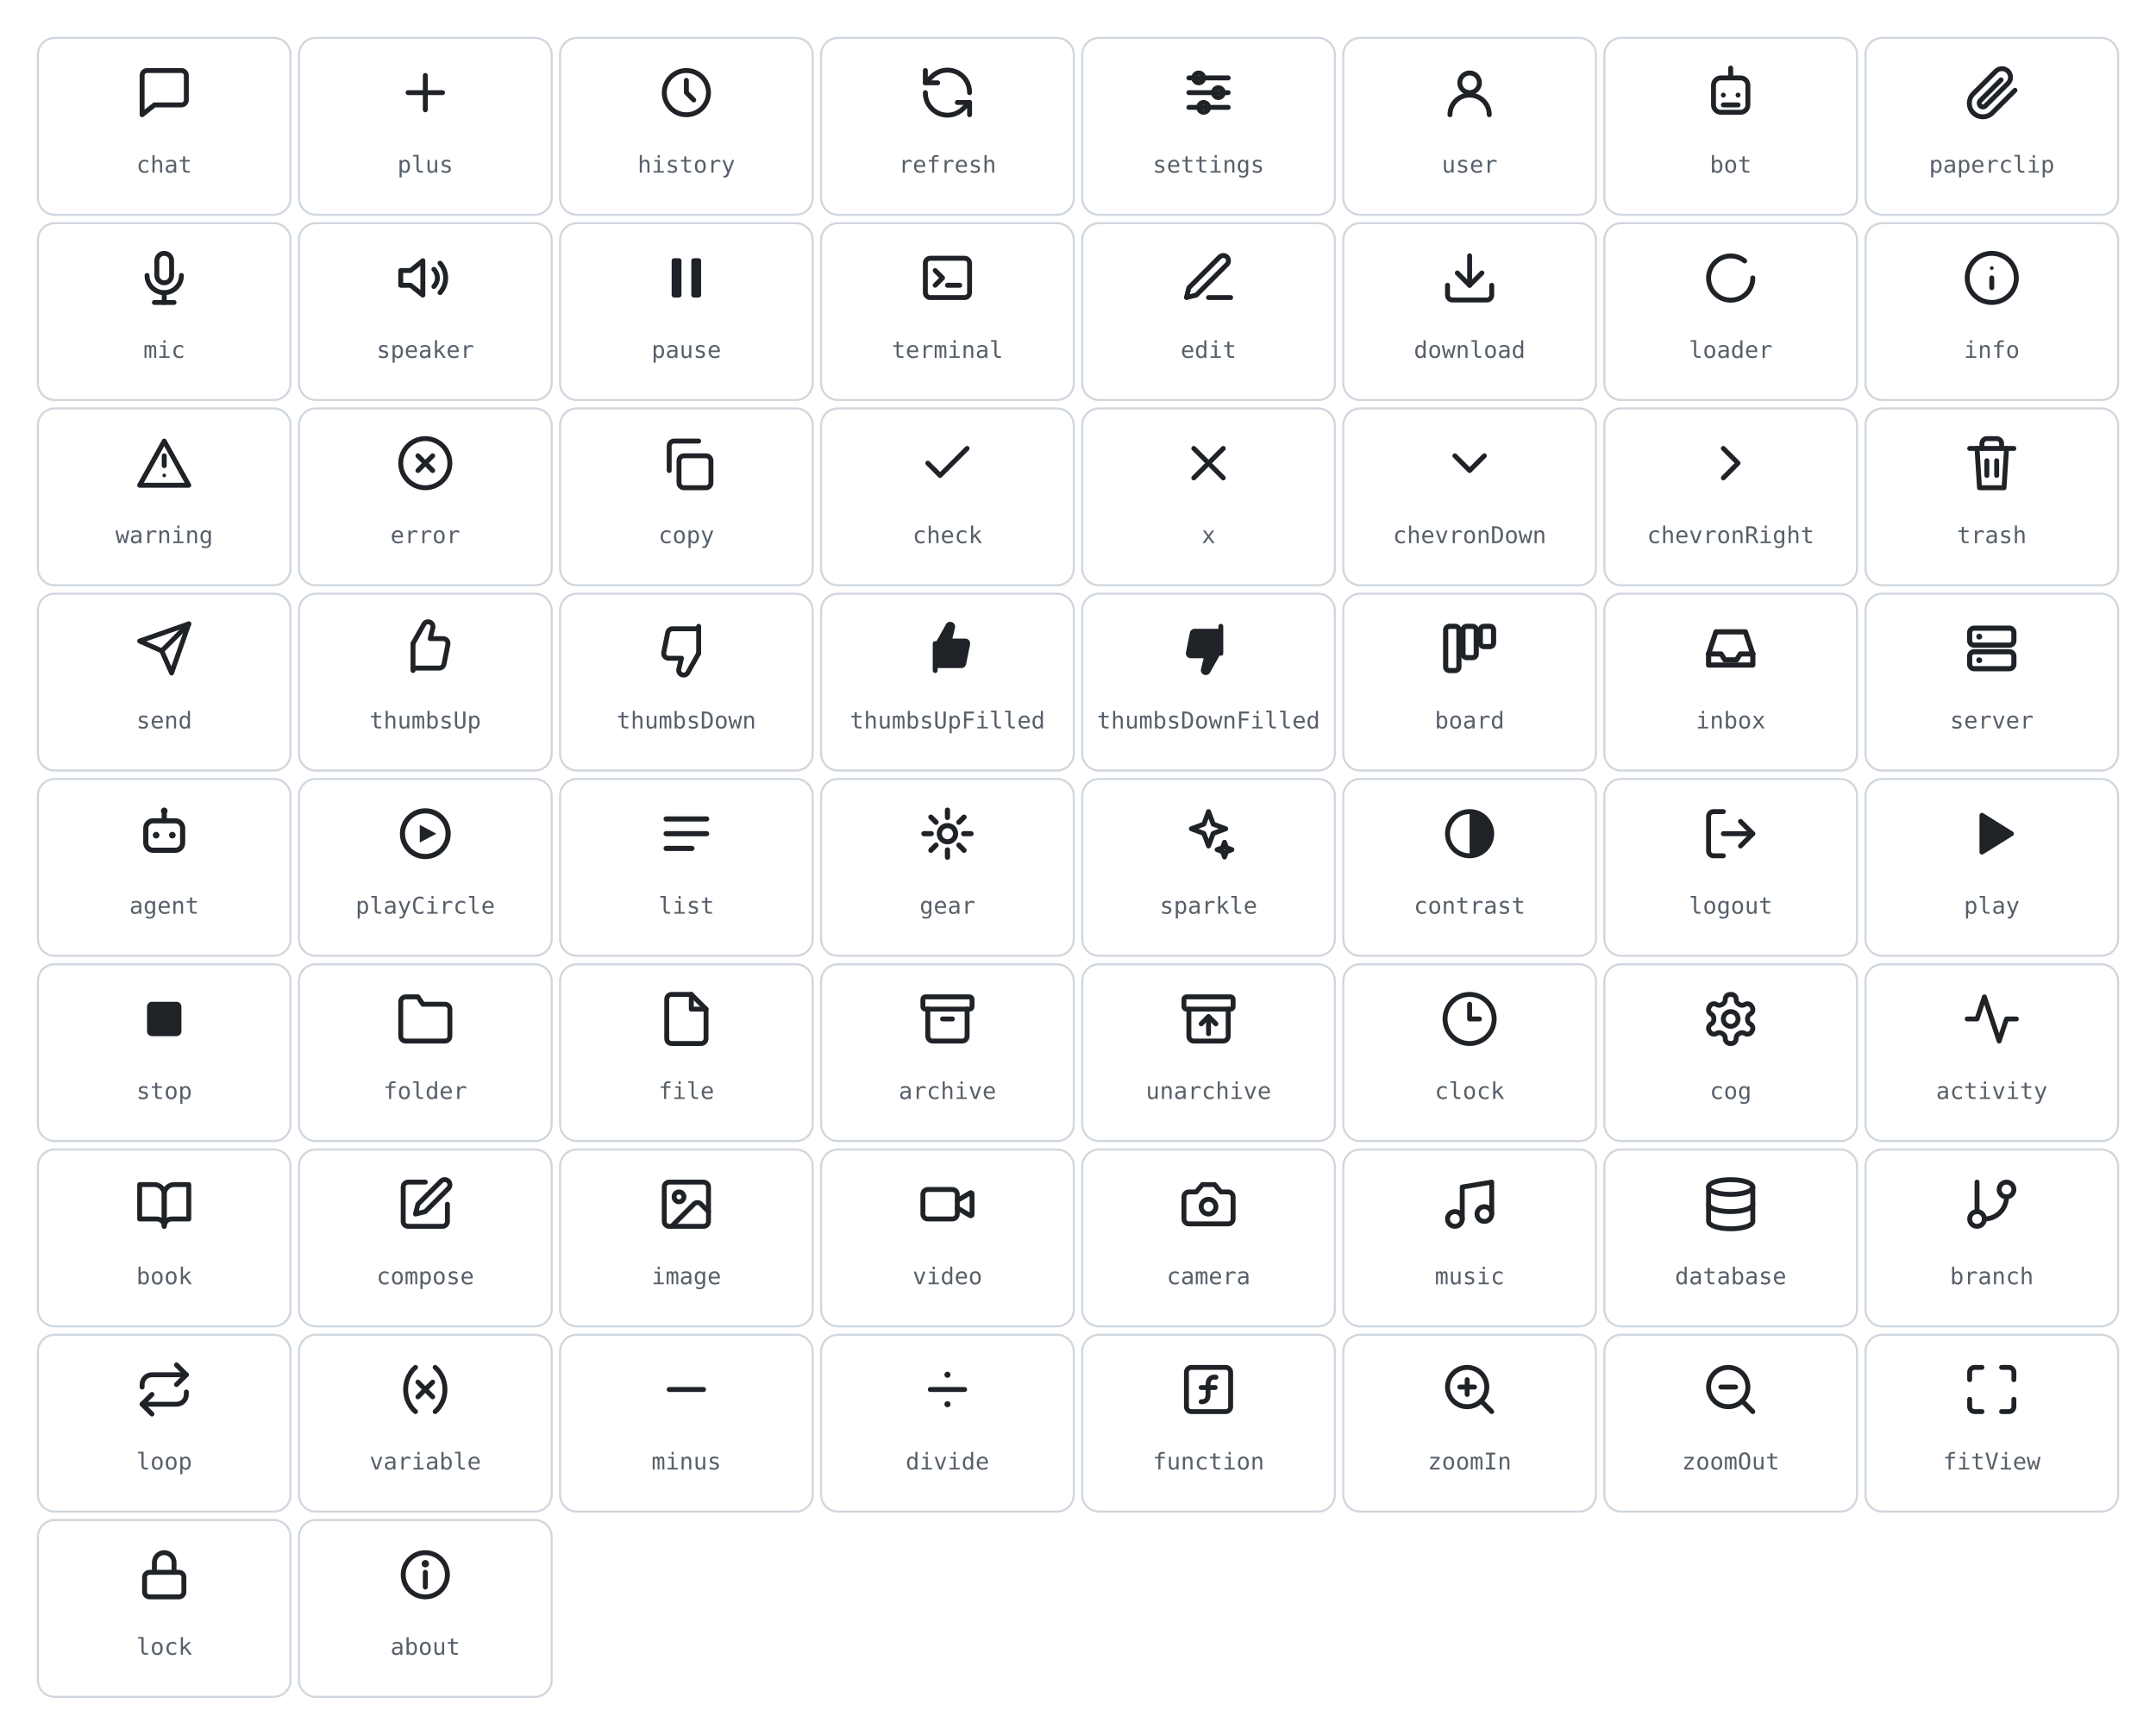
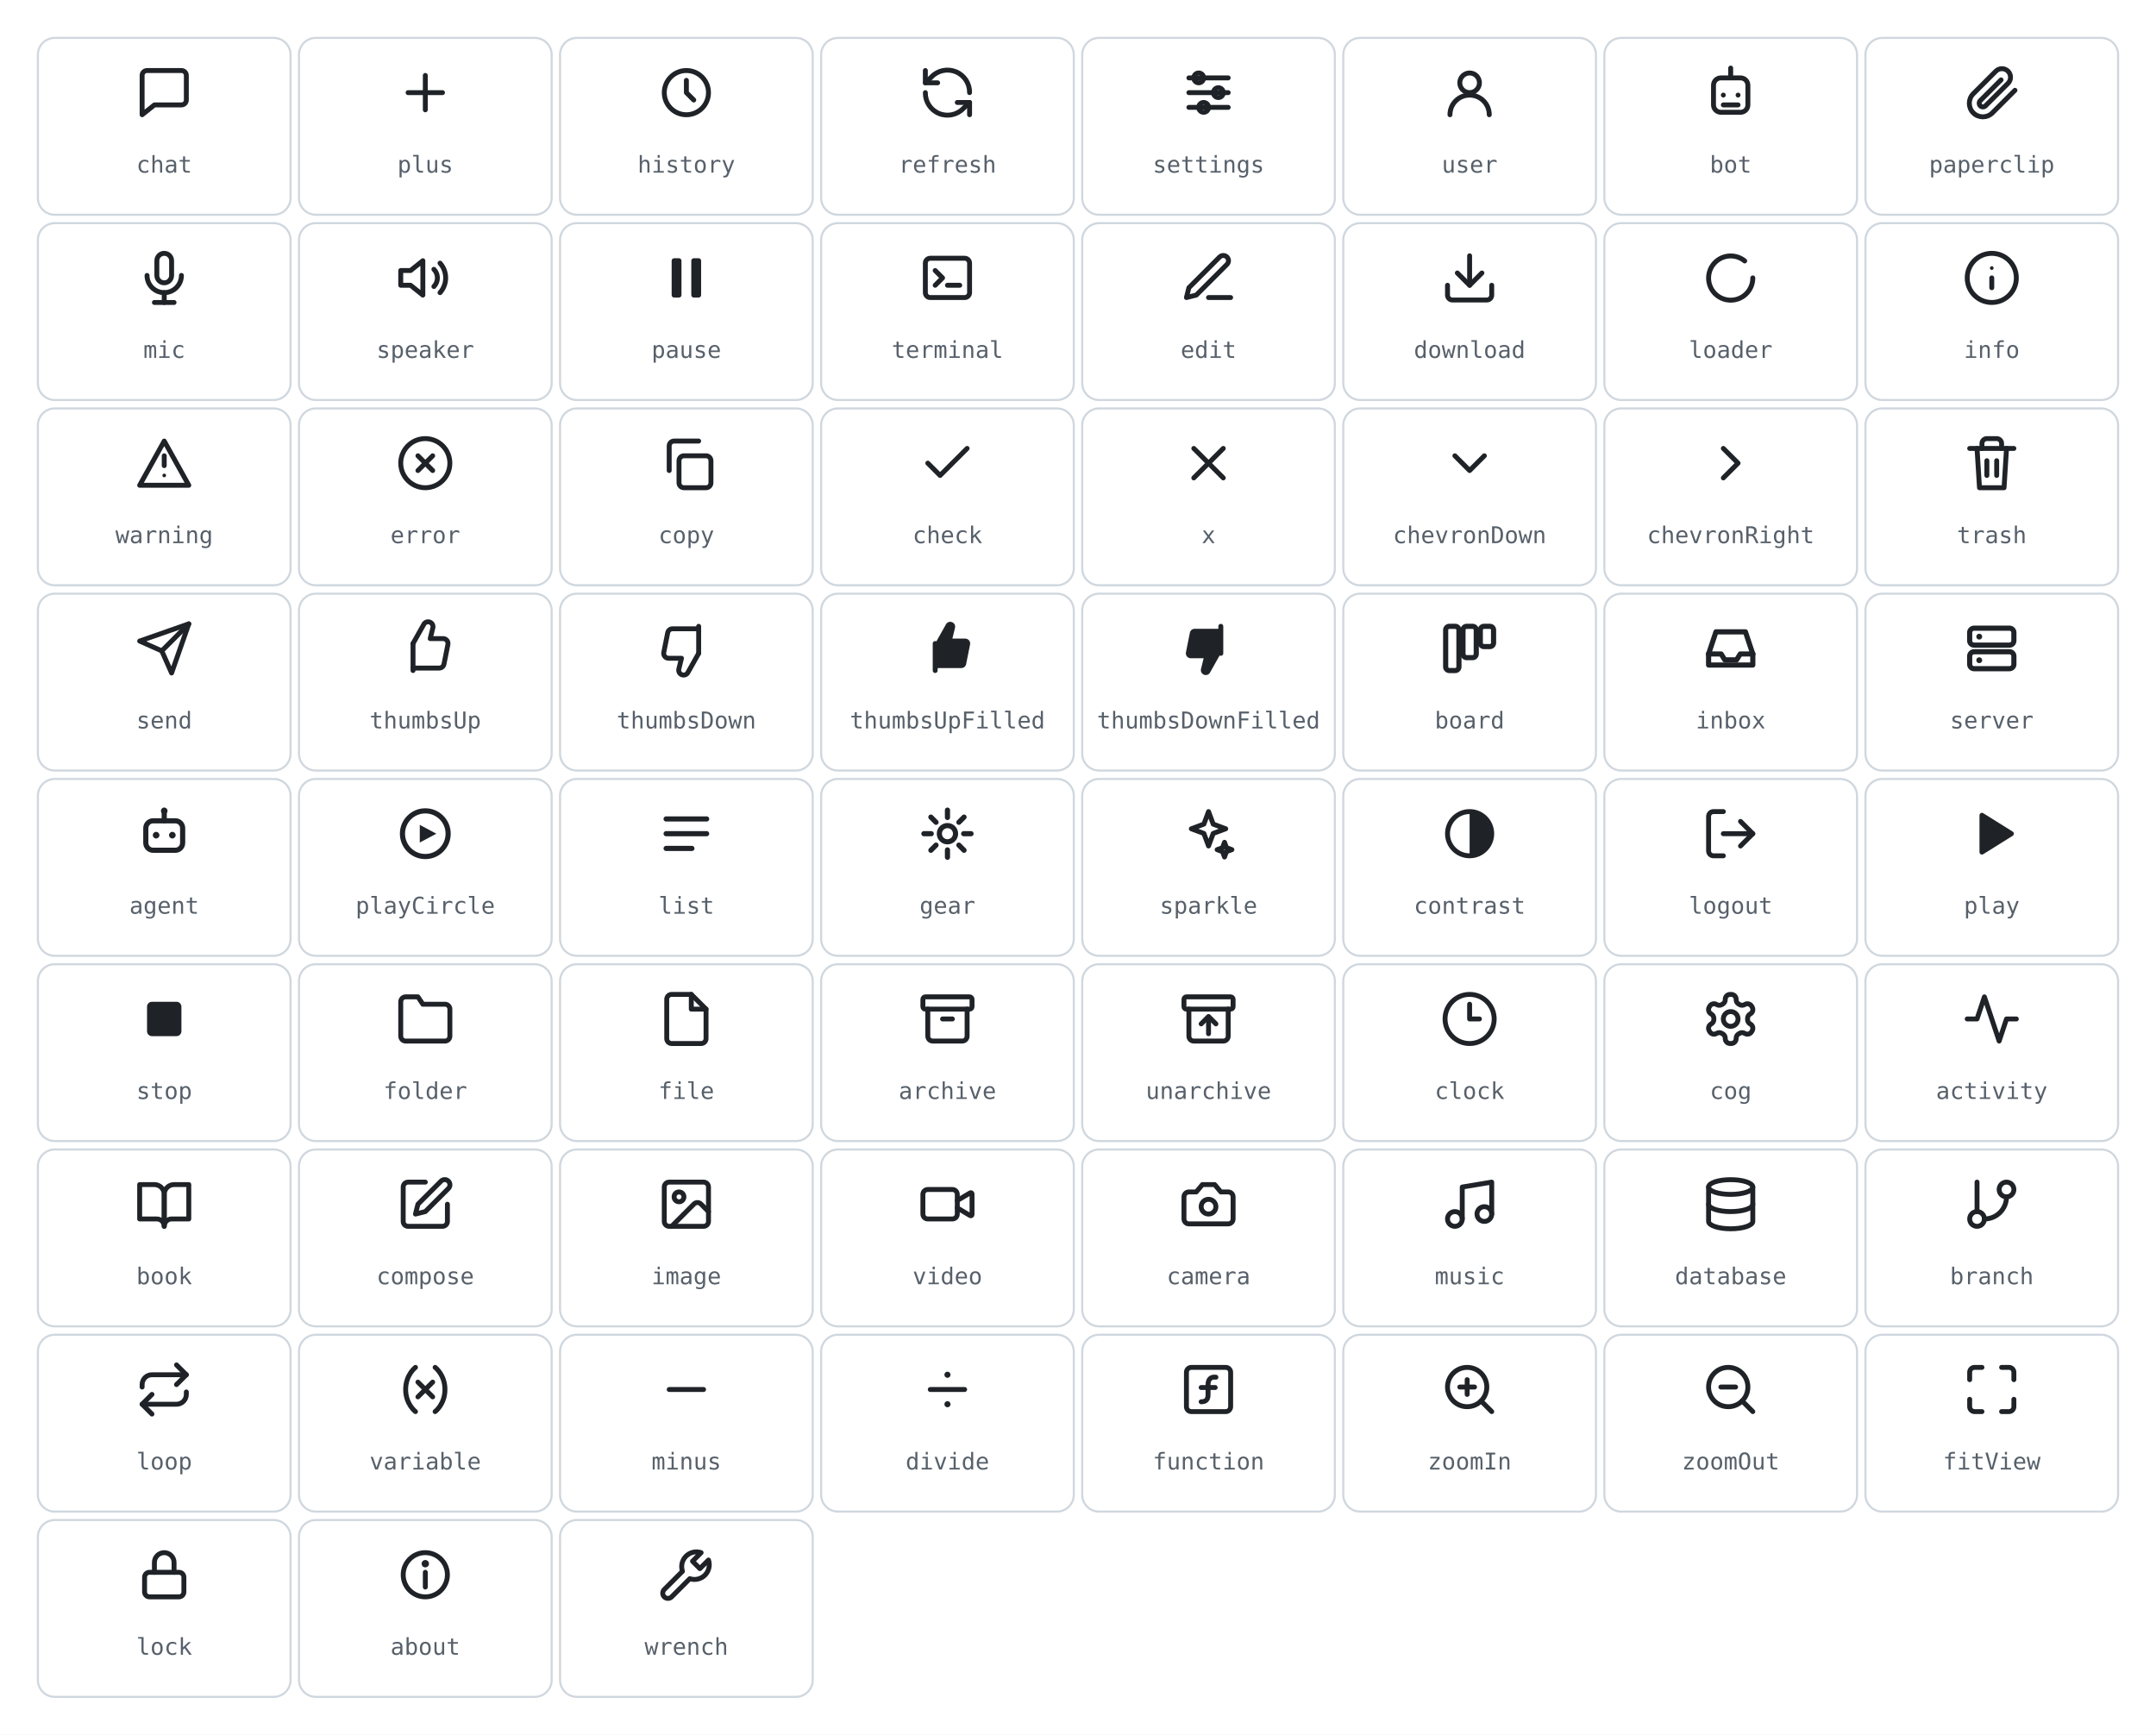
<svg xmlns="http://www.w3.org/2000/svg" width="1024" height="824" viewBox="0 0 1024 824" role="img" aria-label="AbstractUIC icons (light)">
  <rect width="100%" height="100%" fill="#ffffff" />
  <rect x="18" y="18" width="120" height="84" rx="8" fill="none" stroke="#d0d7de" />
  <svg width="28" height="28" viewBox="0 0 24 24" fill="none" stroke="currentColor" stroke-width="2" stroke-linecap="round" stroke-linejoin="round" aria-hidden="true" role="presentation" x="64" y="30" color="#1f2328">
    <path d="M21 15a2 2 0 0 1-2 2H8l-5 4V5a2 2 0 0 1 2-2h14a2 2 0 0 1 2 2z" />
  </svg>
  <text x="78" y="82" text-anchor="middle" font-family="ui-monospace, SFMono-Regular, Menlo, monospace" font-size="11" fill="#57606a">chat</text>
  <rect x="142" y="18" width="120" height="84" rx="8" fill="none" stroke="#d0d7de" />
  <svg width="28" height="28" viewBox="0 0 24 24" fill="none" stroke="currentColor" stroke-width="2" stroke-linecap="round" stroke-linejoin="round" aria-hidden="true" role="presentation" x="188" y="30" color="#1f2328">
    <path d="M12 5v14" />
    <path d="M5 12h14" />
  </svg>
  <text x="202" y="82" text-anchor="middle" font-family="ui-monospace, SFMono-Regular, Menlo, monospace" font-size="11" fill="#57606a">plus</text>
  <rect x="266" y="18" width="120" height="84" rx="8" fill="none" stroke="#d0d7de" />
  <svg width="28" height="28" viewBox="0 0 24 24" fill="none" stroke="currentColor" stroke-width="2" stroke-linecap="round" stroke-linejoin="round" aria-hidden="true" role="presentation" x="312" y="30" color="#1f2328">
    <circle cx="12" cy="12" r="9" />
    <path d="M12 7v5l3 3" />
  </svg>
  <text x="326" y="82" text-anchor="middle" font-family="ui-monospace, SFMono-Regular, Menlo, monospace" font-size="11" fill="#57606a">history</text>
  <rect x="390" y="18" width="120" height="84" rx="8" fill="none" stroke="#d0d7de" />
  <svg width="28" height="28" viewBox="0 0 24 24" fill="none" stroke="currentColor" stroke-width="2" stroke-linecap="round" stroke-linejoin="round" aria-hidden="true" role="presentation" x="436" y="30" color="#1f2328">
    <path d="M21 12a9 9 0 0 0-15.5-6.4L3 8" />
    <path d="M3 3v5h5" />
    <path d="M3 12a9 9 0 0 0 15.5 6.4L21 16" />
    <path d="M21 21v-5h-5" />
  </svg>
  <text x="450" y="82" text-anchor="middle" font-family="ui-monospace, SFMono-Regular, Menlo, monospace" font-size="11" fill="#57606a">refresh</text>
  <rect x="514" y="18" width="120" height="84" rx="8" fill="none" stroke="#d0d7de" />
  <svg width="28" height="28" viewBox="0 0 24 24" fill="none" stroke="currentColor" stroke-width="2" stroke-linecap="round" stroke-linejoin="round" aria-hidden="true" role="presentation" x="560" y="30" color="#1f2328">
    <path d="M4 6h16" />
    <circle cx="8" cy="6" r="2" />
    <path d="M4 12h16" />
    <circle cx="16" cy="12" r="2" />
    <path d="M4 18h16" />
    <circle cx="10" cy="18" r="2" />
  </svg>
  <text x="574" y="82" text-anchor="middle" font-family="ui-monospace, SFMono-Regular, Menlo, monospace" font-size="11" fill="#57606a">settings</text>
  <rect x="638" y="18" width="120" height="84" rx="8" fill="none" stroke="#d0d7de" />
  <svg width="28" height="28" viewBox="0 0 24 24" fill="none" stroke="currentColor" stroke-width="2" stroke-linecap="round" stroke-linejoin="round" aria-hidden="true" role="presentation" x="684" y="30" color="#1f2328">
    <circle cx="12" cy="8" r="4" />
    <path d="M4 21a8 8 0 0 1 16 0" />
  </svg>
  <text x="698" y="82" text-anchor="middle" font-family="ui-monospace, SFMono-Regular, Menlo, monospace" font-size="11" fill="#57606a">user</text>
  <rect x="762" y="18" width="120" height="84" rx="8" fill="none" stroke="#d0d7de" />
  <svg width="28" height="28" viewBox="0 0 24 24" fill="none" stroke="currentColor" stroke-width="2" stroke-linecap="round" stroke-linejoin="round" aria-hidden="true" role="presentation" x="808" y="30" color="#1f2328">
    <path d="M12 2v3" />
    <rect x="5" y="6" width="14" height="14" rx="3" />
    <circle cx="9" cy="13" r="1" fill="currentColor" stroke="none" />
    <circle cx="15" cy="13" r="1" fill="currentColor" stroke="none" />
    <path d="M9 17h6" />
  </svg>
  <text x="822" y="82" text-anchor="middle" font-family="ui-monospace, SFMono-Regular, Menlo, monospace" font-size="11" fill="#57606a">bot</text>
  <rect x="886" y="18" width="120" height="84" rx="8" fill="none" stroke="#d0d7de" />
  <svg width="28" height="28" viewBox="0 0 24 24" fill="none" stroke="currentColor" stroke-width="2" stroke-linecap="round" stroke-linejoin="round" aria-hidden="true" role="presentation" x="932" y="30" color="#1f2328">
    <path d="M21.44 11.05l-9.19 9.19a5.5 5.5 0 0 1-7.78-7.78l9.19-9.19a3.5 3.5 0 0 1 4.95 4.95l-9.2 9.19a1.5 1.5 0 0 1-2.12-2.12l8.49-8.48" />
  </svg>
  <text x="946" y="82" text-anchor="middle" font-family="ui-monospace, SFMono-Regular, Menlo, monospace" font-size="11" fill="#57606a">paperclip</text>
  <rect x="18" y="106" width="120" height="84" rx="8" fill="none" stroke="#d0d7de" />
  <svg width="28" height="28" viewBox="0 0 24 24" fill="none" stroke="currentColor" stroke-width="2" stroke-linecap="round" stroke-linejoin="round" aria-hidden="true" role="presentation" x="64" y="118" color="#1f2328">
    <path d="M12 14a3 3 0 0 0 3-3V5a3 3 0 0 0-6 0v6a3 3 0 0 0 3 3z" />
    <path d="M19 11a7 7 0 0 1-14 0" />
    <path d="M12 18v4" />
    <path d="M8 22h8" />
  </svg>
  <text x="78" y="170" text-anchor="middle" font-family="ui-monospace, SFMono-Regular, Menlo, monospace" font-size="11" fill="#57606a">mic</text>
  <rect x="142" y="106" width="120" height="84" rx="8" fill="none" stroke="#d0d7de" />
  <svg width="28" height="28" viewBox="0 0 24 24" fill="none" stroke="currentColor" stroke-width="2" stroke-linecap="round" stroke-linejoin="round" aria-hidden="true" role="presentation" x="188" y="118" color="#1f2328">
    <path d="M11 5L6 9H2v6h4l5 4V5z" />
    <path d="M15.5 8.5a5 5 0 0 1 0 7" />
    <path d="M18 6a9 9 0 0 1 0 12" />
  </svg>
  <text x="202" y="170" text-anchor="middle" font-family="ui-monospace, SFMono-Regular, Menlo, monospace" font-size="11" fill="#57606a">speaker</text>
  <rect x="266" y="106" width="120" height="84" rx="8" fill="none" stroke="#d0d7de" />
  <svg width="28" height="28" viewBox="0 0 24 24" fill="none" stroke="currentColor" stroke-width="2" stroke-linecap="round" stroke-linejoin="round" aria-hidden="true" role="presentation" x="312" y="118" color="#1f2328">
    <rect x="6" y="4" width="4" height="16" rx="1" fill="currentColor" stroke="none" />
    <rect x="14" y="4" width="4" height="16" rx="1" fill="currentColor" stroke="none" />
  </svg>
  <text x="326" y="170" text-anchor="middle" font-family="ui-monospace, SFMono-Regular, Menlo, monospace" font-size="11" fill="#57606a">pause</text>
  <rect x="390" y="106" width="120" height="84" rx="8" fill="none" stroke="#d0d7de" />
  <svg width="28" height="28" viewBox="0 0 24 24" fill="none" stroke="currentColor" stroke-width="2" stroke-linecap="round" stroke-linejoin="round" aria-hidden="true" role="presentation" x="436" y="118" color="#1f2328">
    <rect x="3" y="4" width="18" height="16" rx="2" ry="2" />
    <path d="M7 9l3 3-3 3" />
    <path d="M12 15h5" />
  </svg>
  <text x="450" y="170" text-anchor="middle" font-family="ui-monospace, SFMono-Regular, Menlo, monospace" font-size="11" fill="#57606a">terminal</text>
  <rect x="514" y="106" width="120" height="84" rx="8" fill="none" stroke="#d0d7de" />
  <svg width="28" height="28" viewBox="0 0 24 24" fill="none" stroke="currentColor" stroke-width="2" stroke-linecap="round" stroke-linejoin="round" aria-hidden="true" role="presentation" x="560" y="118" color="#1f2328">
    <path d="M12 20h9" />
    <path d="M16.5 3.5a2.121 2.121 0 0 1 3 3L7 19l-4 1 1-4 12.5-12.5z" />
  </svg>
  <text x="574" y="170" text-anchor="middle" font-family="ui-monospace, SFMono-Regular, Menlo, monospace" font-size="11" fill="#57606a">edit</text>
  <rect x="638" y="106" width="120" height="84" rx="8" fill="none" stroke="#d0d7de" />
  <svg width="28" height="28" viewBox="0 0 24 24" fill="none" stroke="currentColor" stroke-width="2" stroke-linecap="round" stroke-linejoin="round" aria-hidden="true" role="presentation" x="684" y="118" color="#1f2328">
    <path d="M21 15v4a2 2 0 0 1-2 2H5a2 2 0 0 1-2-2v-4" />
    <path d="M7 10l5 5 5-5" />
    <path d="M12 15V3" />
  </svg>
  <text x="698" y="170" text-anchor="middle" font-family="ui-monospace, SFMono-Regular, Menlo, monospace" font-size="11" fill="#57606a">download</text>
  <rect x="762" y="106" width="120" height="84" rx="8" fill="none" stroke="#d0d7de" />
  <svg width="28" height="28" viewBox="0 0 24 24" fill="none" stroke="currentColor" stroke-width="2" stroke-linecap="round" stroke-linejoin="round" aria-hidden="true" role="presentation" x="808" y="118" color="#1f2328">
    <path d="M21 12a9 9 0 1 1-3.3-6.9" />
  </svg>
  <text x="822" y="170" text-anchor="middle" font-family="ui-monospace, SFMono-Regular, Menlo, monospace" font-size="11" fill="#57606a">loader</text>
  <rect x="886" y="106" width="120" height="84" rx="8" fill="none" stroke="#d0d7de" />
  <svg width="28" height="28" viewBox="0 0 24 24" fill="none" stroke="currentColor" stroke-width="2" stroke-linecap="round" stroke-linejoin="round" aria-hidden="true" role="presentation" x="932" y="118" color="#1f2328">
    <circle cx="12" cy="12" r="10" />
    <path d="M12 16v-4" />
    <circle cx="12" cy="8" r="0.75" fill="currentColor" stroke="none" />
  </svg>
  <text x="946" y="170" text-anchor="middle" font-family="ui-monospace, SFMono-Regular, Menlo, monospace" font-size="11" fill="#57606a">info</text>
  <rect x="18" y="194" width="120" height="84" rx="8" fill="none" stroke="#d0d7de" />
  <svg width="28" height="28" viewBox="0 0 24 24" fill="none" stroke="currentColor" stroke-width="2" stroke-linecap="round" stroke-linejoin="round" aria-hidden="true" role="presentation" x="64" y="206" color="#1f2328">
    <path d="M12 3l10 18H2L12 3z" />
    <path d="M12 9v4" />
    <circle cx="12" cy="17" r="0.75" fill="currentColor" stroke="none" />
  </svg>
  <text x="78" y="258" text-anchor="middle" font-family="ui-monospace, SFMono-Regular, Menlo, monospace" font-size="11" fill="#57606a">warning</text>
  <rect x="142" y="194" width="120" height="84" rx="8" fill="none" stroke="#d0d7de" />
  <svg width="28" height="28" viewBox="0 0 24 24" fill="none" stroke="currentColor" stroke-width="2" stroke-linecap="round" stroke-linejoin="round" aria-hidden="true" role="presentation" x="188" y="206" color="#1f2328">
    <circle cx="12" cy="12" r="10" />
    <path d="M15 9l-6 6" />
    <path d="M9 9l6 6" />
  </svg>
  <text x="202" y="258" text-anchor="middle" font-family="ui-monospace, SFMono-Regular, Menlo, monospace" font-size="11" fill="#57606a">error</text>
  <rect x="266" y="194" width="120" height="84" rx="8" fill="none" stroke="#d0d7de" />
  <svg width="28" height="28" viewBox="0 0 24 24" fill="none" stroke="currentColor" stroke-width="2" stroke-linecap="round" stroke-linejoin="round" aria-hidden="true" role="presentation" x="312" y="206" color="#1f2328">
    <rect x="9" y="9" width="13" height="13" rx="2" />
    <path d="M5 15V5a2 2 0 0 1 2-2h10" />
  </svg>
  <text x="326" y="258" text-anchor="middle" font-family="ui-monospace, SFMono-Regular, Menlo, monospace" font-size="11" fill="#57606a">copy</text>
  <rect x="390" y="194" width="120" height="84" rx="8" fill="none" stroke="#d0d7de" />
  <svg width="28" height="28" viewBox="0 0 24 24" fill="none" stroke="currentColor" stroke-width="2" stroke-linecap="round" stroke-linejoin="round" aria-hidden="true" role="presentation" x="436" y="206" color="#1f2328">
    <path d="M20 6L9 17l-5-5" />
  </svg>
  <text x="450" y="258" text-anchor="middle" font-family="ui-monospace, SFMono-Regular, Menlo, monospace" font-size="11" fill="#57606a">check</text>
  <rect x="514" y="194" width="120" height="84" rx="8" fill="none" stroke="#d0d7de" />
  <svg width="28" height="28" viewBox="0 0 24 24" fill="none" stroke="currentColor" stroke-width="2" stroke-linecap="round" stroke-linejoin="round" aria-hidden="true" role="presentation" x="560" y="206" color="#1f2328">
    <path d="M18 6L6 18" />
    <path d="M6 6l12 12" />
  </svg>
  <text x="574" y="258" text-anchor="middle" font-family="ui-monospace, SFMono-Regular, Menlo, monospace" font-size="11" fill="#57606a">x</text>
  <rect x="638" y="194" width="120" height="84" rx="8" fill="none" stroke="#d0d7de" />
  <svg width="28" height="28" viewBox="0 0 24 24" fill="none" stroke="currentColor" stroke-width="2" stroke-linecap="round" stroke-linejoin="round" aria-hidden="true" role="presentation" x="684" y="206" color="#1f2328">
    <path d="M6 9l6 6 6-6" />
  </svg>
  <text x="698" y="258" text-anchor="middle" font-family="ui-monospace, SFMono-Regular, Menlo, monospace" font-size="11" fill="#57606a">chevronDown</text>
  <rect x="762" y="194" width="120" height="84" rx="8" fill="none" stroke="#d0d7de" />
  <svg width="28" height="28" viewBox="0 0 24 24" fill="none" stroke="currentColor" stroke-width="2" stroke-linecap="round" stroke-linejoin="round" aria-hidden="true" role="presentation" x="808" y="206" color="#1f2328">
    <path d="M9 18l6-6-6-6" />
  </svg>
  <text x="822" y="258" text-anchor="middle" font-family="ui-monospace, SFMono-Regular, Menlo, monospace" font-size="11" fill="#57606a">chevronRight</text>
  <rect x="886" y="194" width="120" height="84" rx="8" fill="none" stroke="#d0d7de" />
  <svg width="28" height="28" viewBox="0 0 24 24" fill="none" stroke="currentColor" stroke-width="2" stroke-linecap="round" stroke-linejoin="round" aria-hidden="true" role="presentation" x="932" y="206" color="#1f2328">
    <path d="M3 6h18" />
    <path d="M8 6V4a2 2 0 0 1 2-2h4a2 2 0 0 1 2 2v2" />
    <path d="M6 6l1 16h10l1-16" />
    <path d="M10 11v6" />
    <path d="M14 11v6" />
  </svg>
  <text x="946" y="258" text-anchor="middle" font-family="ui-monospace, SFMono-Regular, Menlo, monospace" font-size="11" fill="#57606a">trash</text>
  <rect x="18" y="282" width="120" height="84" rx="8" fill="none" stroke="#d0d7de" />
  <svg width="28" height="28" viewBox="0 0 24 24" fill="none" stroke="currentColor" stroke-width="2" stroke-linecap="round" stroke-linejoin="round" aria-hidden="true" role="presentation" x="64" y="294" color="#1f2328">
    <path d="M22 2L11 13" />
    <path d="M22 2L15 22l-4-9-9-4 20-7z" />
  </svg>
  <text x="78" y="346" text-anchor="middle" font-family="ui-monospace, SFMono-Regular, Menlo, monospace" font-size="11" fill="#57606a">send</text>
  <rect x="142" y="282" width="120" height="84" rx="8" fill="none" stroke="#d0d7de" />
  <svg width="28" height="28" viewBox="0 0 24 24" fill="none" stroke="currentColor" stroke-width="2" stroke-linecap="round" stroke-linejoin="round" aria-hidden="true" role="presentation" x="188" y="294" color="#1f2328">
    <path d="M7 10v11" />
    <path d="M7 10l4.5-8a2 2 0 0 1 3.6 1.5L14 8h5.2a2 2 0 0 1 2 2.4l-1.6 8a2 2 0 0 1-2 1.6H7" />
  </svg>
  <text x="202" y="346" text-anchor="middle" font-family="ui-monospace, SFMono-Regular, Menlo, monospace" font-size="11" fill="#57606a">thumbsUp</text>
  <rect x="266" y="282" width="120" height="84" rx="8" fill="none" stroke="#d0d7de" />
  <svg width="28" height="28" viewBox="0 0 24 24" fill="none" stroke="currentColor" stroke-width="2" stroke-linecap="round" stroke-linejoin="round" aria-hidden="true" role="presentation" x="312" y="294" color="#1f2328">
    <path d="M17 14V3" />
    <path d="M17 14l-4.5 8a2 2 0 0 1-3.6-1.5L10 16H4.8a2 2 0 0 1-2-2.4l1.6-8a2 2 0 0 1 2-1.6H17" />
  </svg>
  <text x="326" y="346" text-anchor="middle" font-family="ui-monospace, SFMono-Regular, Menlo, monospace" font-size="11" fill="#57606a">thumbsDown</text>
  <rect x="390" y="282" width="120" height="84" rx="8" fill="none" stroke="#d0d7de" />
  <svg width="28" height="28" viewBox="0 0 24 24" fill="none" stroke="currentColor" stroke-width="2" stroke-linecap="round" stroke-linejoin="round" aria-hidden="true" role="presentation" x="436" y="294" color="#1f2328">
    <path d="M7 10v11" />
    <path d="M7 10l4.5-8a2 2 0 0 1 3.6 1.5L14 8h5.2a2 2 0 0 1 2 2.4l-1.6 8a2 2 0 0 1-2 1.6H7z" fill="currentColor" stroke="none" />
  </svg>
  <text x="450" y="346" text-anchor="middle" font-family="ui-monospace, SFMono-Regular, Menlo, monospace" font-size="11" fill="#57606a">thumbsUpFilled</text>
  <rect x="514" y="282" width="120" height="84" rx="8" fill="none" stroke="#d0d7de" />
  <svg width="28" height="28" viewBox="0 0 24 24" fill="none" stroke="currentColor" stroke-width="2" stroke-linecap="round" stroke-linejoin="round" aria-hidden="true" role="presentation" x="560" y="294" color="#1f2328">
    <path d="M17 14V3" />
    <path d="M17 14l-4.5 8a2 2 0 0 1-3.6-1.5L10 16H4.8a2 2 0 0 1-2-2.4l1.6-8a2 2 0 0 1 2-1.6H17z" fill="currentColor" stroke="none" />
  </svg>
  <text x="574" y="346" text-anchor="middle" font-family="ui-monospace, SFMono-Regular, Menlo, monospace" font-size="11" fill="#57606a">thumbsDownFilled</text>
  <rect x="638" y="282" width="120" height="84" rx="8" fill="none" stroke="#d0d7de" />
  <svg width="28" height="28" viewBox="0 0 16 16" fill="none" stroke="currentColor" stroke-width="1.4" stroke-linecap="round" stroke-linejoin="round" aria-hidden="true" role="presentation" x="684" y="294" color="#1f2328">
    <rect x="1.5" y="2" width="3.6" height="12" rx="1" />
    <rect x="6.2" y="2" width="3.6" height="8.5" rx="1" />
    <rect x="10.9" y="2" width="3.6" height="5.5" rx="1" />
  </svg>
  <text x="698" y="346" text-anchor="middle" font-family="ui-monospace, SFMono-Regular, Menlo, monospace" font-size="11" fill="#57606a">board</text>
  <rect x="762" y="282" width="120" height="84" rx="8" fill="none" stroke="#d0d7de" />
  <svg width="28" height="28" viewBox="0 0 16 16" fill="none" stroke="currentColor" stroke-width="1.4" stroke-linecap="round" stroke-linejoin="round" aria-hidden="true" role="presentation" x="808" y="294" color="#1f2328">
    <path d="M2 9.5 L4 3.5 h8 l2 6" />
    <path d="M2 9.5 v3 h12 v-3" />
    <path d="M2 9.5 h3.4 l1 1.6 h3.2 l1-1.6 H14" />
  </svg>
  <text x="822" y="346" text-anchor="middle" font-family="ui-monospace, SFMono-Regular, Menlo, monospace" font-size="11" fill="#57606a">inbox</text>
  <rect x="886" y="282" width="120" height="84" rx="8" fill="none" stroke="#d0d7de" />
  <svg width="28" height="28" viewBox="0 0 16 16" fill="none" stroke="currentColor" stroke-width="1.4" stroke-linecap="round" stroke-linejoin="round" aria-hidden="true" role="presentation" x="932" y="294" color="#1f2328">
    <rect x="2" y="2.5" width="12" height="4.6" rx="1.2" />
    <rect x="2" y="8.9" width="12" height="4.6" rx="1.2" />
    <circle cx="4.6" cy="4.8" r="0.8" fill="currentColor" stroke="none" />
    <circle cx="4.6" cy="11.2" r="0.8" fill="currentColor" stroke="none" />
  </svg>
  <text x="946" y="346" text-anchor="middle" font-family="ui-monospace, SFMono-Regular, Menlo, monospace" font-size="11" fill="#57606a">server</text>
  <rect x="18" y="370" width="120" height="84" rx="8" fill="none" stroke="#d0d7de" />
  <svg width="28" height="28" viewBox="0 0 16 16" fill="none" stroke="currentColor" stroke-width="1.4" stroke-linecap="round" stroke-linejoin="round" aria-hidden="true" role="presentation" x="64" y="382" color="#1f2328">
    <rect x="3" y="4.5" width="10" height="8" rx="2" />
    <path d="M8 4.5V2.2" />
    <circle cx="8" cy="1.8" r="0.9" fill="currentColor" stroke="none" />
    <circle cx="5.8" cy="8.4" r="0.9" fill="currentColor" stroke="none" />
    <circle cx="10.2" cy="8.4" r="0.9" fill="currentColor" stroke="none" />
  </svg>
  <text x="78" y="434" text-anchor="middle" font-family="ui-monospace, SFMono-Regular, Menlo, monospace" font-size="11" fill="#57606a">agent</text>
  <rect x="142" y="370" width="120" height="84" rx="8" fill="none" stroke="#d0d7de" />
  <svg width="28" height="28" viewBox="0 0 16 16" fill="none" stroke="currentColor" stroke-width="1.4" stroke-linecap="round" stroke-linejoin="round" aria-hidden="true" role="presentation" x="188" y="382" color="#1f2328">
    <circle cx="8" cy="8" r="6.2" />
    <path d="M6.5 5.6 L11 8 L6.5 10.4 Z" fill="currentColor" stroke="none" />
  </svg>
  <text x="202" y="434" text-anchor="middle" font-family="ui-monospace, SFMono-Regular, Menlo, monospace" font-size="11" fill="#57606a">playCircle</text>
  <rect x="266" y="370" width="120" height="84" rx="8" fill="none" stroke="#d0d7de" />
  <svg width="28" height="28" viewBox="0 0 16 16" fill="none" stroke="currentColor" stroke-width="1.4" stroke-linecap="round" stroke-linejoin="round" aria-hidden="true" role="presentation" x="312" y="382" color="#1f2328">
    <path d="M2.5 4h11" />
    <path d="M2.5 8h11" />
    <path d="M2.5 12h7" />
  </svg>
  <text x="326" y="434" text-anchor="middle" font-family="ui-monospace, SFMono-Regular, Menlo, monospace" font-size="11" fill="#57606a">list</text>
  <rect x="390" y="370" width="120" height="84" rx="8" fill="none" stroke="#d0d7de" />
  <svg width="28" height="28" viewBox="0 0 16 16" fill="none" stroke="currentColor" stroke-width="1.4" stroke-linecap="round" stroke-linejoin="round" aria-hidden="true" role="presentation" x="436" y="382" color="#1f2328">
    <circle cx="8" cy="8" r="2.2" />
    <path d="M8 1.6v2" />
    <path d="M8 12.4v2" />
    <path d="M1.6 8h2" />
    <path d="M12.4 8h2" />
    <path d="M3.5 3.5l1.4 1.4" />
    <path d="M11.1 11.1l1.4 1.4" />
    <path d="M12.5 3.5l-1.4 1.4" />
    <path d="M4.9 11.1l-1.4 1.4" />
  </svg>
  <text x="450" y="434" text-anchor="middle" font-family="ui-monospace, SFMono-Regular, Menlo, monospace" font-size="11" fill="#57606a">gear</text>
  <rect x="514" y="370" width="120" height="84" rx="8" fill="none" stroke="#d0d7de" />
  <svg width="28" height="28" viewBox="0 0 24 24" fill="none" stroke="currentColor" stroke-width="2" stroke-linecap="round" stroke-linejoin="round" aria-hidden="true" role="presentation" x="560" y="382" color="#1f2328">
    <path d="M12 3l1.9 5.1L19 10l-5.1 1.9L12 17l-1.9-5.1L5 10l5.1-1.9z" />
    <path d="M18.5 15.5l.8 2.2 2.2.8-2.2.8-.8 2.2-.8-2.2-2.2-.8 2.2-.8z" />
  </svg>
  <text x="574" y="434" text-anchor="middle" font-family="ui-monospace, SFMono-Regular, Menlo, monospace" font-size="11" fill="#57606a">sparkle</text>
  <rect x="638" y="370" width="120" height="84" rx="8" fill="none" stroke="#d0d7de" />
  <svg width="28" height="28" viewBox="0 0 24 24" fill="none" stroke="currentColor" stroke-width="2" stroke-linecap="round" stroke-linejoin="round" aria-hidden="true" role="presentation" x="684" y="382" color="#1f2328">
    <circle cx="12" cy="12" r="9" />
    <path d="M12 3a9 9 0 0 1 0 18z" fill="currentColor" stroke="none" />
  </svg>
  <text x="698" y="434" text-anchor="middle" font-family="ui-monospace, SFMono-Regular, Menlo, monospace" font-size="11" fill="#57606a">contrast</text>
  <rect x="762" y="370" width="120" height="84" rx="8" fill="none" stroke="#d0d7de" />
  <svg width="28" height="28" viewBox="0 0 24 24" fill="none" stroke="currentColor" stroke-width="2" stroke-linecap="round" stroke-linejoin="round" aria-hidden="true" role="presentation" x="808" y="382" color="#1f2328">
    <path d="M9 21H5a2 2 0 0 1-2-2V5a2 2 0 0 1 2-2h4" />
    <path d="M16 17l5-5-5-5" />
    <path d="M21 12H9" />
  </svg>
  <text x="822" y="434" text-anchor="middle" font-family="ui-monospace, SFMono-Regular, Menlo, monospace" font-size="11" fill="#57606a">logout</text>
  <rect x="886" y="370" width="120" height="84" rx="8" fill="none" stroke="#d0d7de" />
  <svg width="28" height="28" viewBox="0 0 24 24" fill="none" stroke="currentColor" stroke-width="2" stroke-linecap="round" stroke-linejoin="round" aria-hidden="true" role="presentation" x="932" y="382" color="#1f2328">
    <path d="M7 4.5v15a1 1 0 0 0 1.5.86l12-7.5a1 1 0 0 0 0-1.72l-12-7.5A1 1 0 0 0 7 4.5z" fill="currentColor" stroke="none" />
  </svg>
  <text x="946" y="434" text-anchor="middle" font-family="ui-monospace, SFMono-Regular, Menlo, monospace" font-size="11" fill="#57606a">play</text>
  <rect x="18" y="458" width="120" height="84" rx="8" fill="none" stroke="#d0d7de" />
  <svg width="28" height="28" viewBox="0 0 24 24" fill="none" stroke="currentColor" stroke-width="2" stroke-linecap="round" stroke-linejoin="round" aria-hidden="true" role="presentation" x="64" y="470" color="#1f2328">
    <rect x="5" y="5" width="14" height="14" rx="2" fill="currentColor" stroke="none" />
  </svg>
  <text x="78" y="522" text-anchor="middle" font-family="ui-monospace, SFMono-Regular, Menlo, monospace" font-size="11" fill="#57606a">stop</text>
  <rect x="142" y="458" width="120" height="84" rx="8" fill="none" stroke="#d0d7de" />
  <svg width="28" height="28" viewBox="0 0 24 24" fill="none" stroke="currentColor" stroke-width="2" stroke-linecap="round" stroke-linejoin="round" aria-hidden="true" role="presentation" x="188" y="470" color="#1f2328">
    <path d="M22 19a2 2 0 0 1-2 2H4a2 2 0 0 1-2-2V5a2 2 0 0 1 2-2h5l2 3h9a2 2 0 0 1 2 2z" />
  </svg>
  <text x="202" y="522" text-anchor="middle" font-family="ui-monospace, SFMono-Regular, Menlo, monospace" font-size="11" fill="#57606a">folder</text>
  <rect x="266" y="458" width="120" height="84" rx="8" fill="none" stroke="#d0d7de" />
  <svg width="28" height="28" viewBox="0 0 24 24" fill="none" stroke="currentColor" stroke-width="2" stroke-linecap="round" stroke-linejoin="round" aria-hidden="true" role="presentation" x="312" y="470" color="#1f2328">
    <path d="M14 2H6a2 2 0 0 0-2 2v16a2 2 0 0 0 2 2h12a2 2 0 0 0 2-2V8z" />
    <path d="M14 2v6h6" />
  </svg>
  <text x="326" y="522" text-anchor="middle" font-family="ui-monospace, SFMono-Regular, Menlo, monospace" font-size="11" fill="#57606a">file</text>
  <rect x="390" y="458" width="120" height="84" rx="8" fill="none" stroke="#d0d7de" />
  <svg width="28" height="28" viewBox="0 0 24 24" fill="none" stroke="currentColor" stroke-width="2" stroke-linecap="round" stroke-linejoin="round" aria-hidden="true" role="presentation" x="436" y="470" color="#1f2328">
    <rect x="2" y="3" width="20" height="5" rx="1" />
    <path d="M4 8v11a2 2 0 0 0 2 2h12a2 2 0 0 0 2-2V8" />
    <path d="M10 12h4" />
  </svg>
  <text x="450" y="522" text-anchor="middle" font-family="ui-monospace, SFMono-Regular, Menlo, monospace" font-size="11" fill="#57606a">archive</text>
  <rect x="514" y="458" width="120" height="84" rx="8" fill="none" stroke="#d0d7de" />
  <svg width="28" height="28" viewBox="0 0 24 24" fill="none" stroke="currentColor" stroke-width="2" stroke-linecap="round" stroke-linejoin="round" aria-hidden="true" role="presentation" x="560" y="470" color="#1f2328">
    <rect x="2" y="3" width="20" height="5" rx="1" />
    <path d="M4 8v11a2 2 0 0 0 2 2h12a2 2 0 0 0 2-2V8" />
    <path d="M12 18v-6" />
    <path d="m9 14 3-3 3 3" />
  </svg>
  <text x="574" y="522" text-anchor="middle" font-family="ui-monospace, SFMono-Regular, Menlo, monospace" font-size="11" fill="#57606a">unarchive</text>
  <rect x="638" y="458" width="120" height="84" rx="8" fill="none" stroke="#d0d7de" />
  <svg width="28" height="28" viewBox="0 0 24 24" fill="none" stroke="currentColor" stroke-width="2" stroke-linecap="round" stroke-linejoin="round" aria-hidden="true" role="presentation" x="684" y="470" color="#1f2328">
    <circle cx="12" cy="12" r="10" />
    <path d="M12 6v6h4" />
  </svg>
  <text x="698" y="522" text-anchor="middle" font-family="ui-monospace, SFMono-Regular, Menlo, monospace" font-size="11" fill="#57606a">clock</text>
  <rect x="762" y="458" width="120" height="84" rx="8" fill="none" stroke="#d0d7de" />
  <svg width="28" height="28" viewBox="0 0 24 24" fill="none" stroke="currentColor" stroke-width="2" stroke-linecap="round" stroke-linejoin="round" aria-hidden="true" role="presentation" x="808" y="470" color="#1f2328">
    <path d="M12.22 2h-.44a2 2 0 0 0-2 2v.18a2 2 0 0 1-1 1.73l-.43.25a2 2 0 0 1-2 0l-.15-.08a2 2 0 0 0-2.73.73l-.22.38a2 2 0 0 0 .73 2.73l.15.1a2 2 0 0 1 1 1.72v.51a2 2 0 0 1-1 1.74l-.15.09a2 2 0 0 0-.73 2.73l.22.38a2 2 0 0 0 2.73.73l.15-.08a2 2 0 0 1 2 0l.43.25a2 2 0 0 1 1 1.73V20a2 2 0 0 0 2 2h.44a2 2 0 0 0 2-2v-.18a2 2 0 0 1 1-1.73l.43-.25a2 2 0 0 1 2 0l.15.08a2 2 0 0 0 2.73-.73l.22-.39a2 2 0 0 0-.73-2.73l-.15-.08a2 2 0 0 1-1-1.74v-.5a2 2 0 0 1 1-1.74l.15-.09a2 2 0 0 0 .73-2.73l-.22-.38a2 2 0 0 0-2.73-.73l-.15.08a2 2 0 0 1-2 0l-.43-.25a2 2 0 0 1-1-1.73V4a2 2 0 0 0-2-2z" />
    <circle cx="12" cy="12" r="3" />
  </svg>
  <text x="822" y="522" text-anchor="middle" font-family="ui-monospace, SFMono-Regular, Menlo, monospace" font-size="11" fill="#57606a">cog</text>
  <rect x="886" y="458" width="120" height="84" rx="8" fill="none" stroke="#d0d7de" />
  <svg width="28" height="28" viewBox="0 0 24 24" fill="none" stroke="currentColor" stroke-width="2" stroke-linecap="round" stroke-linejoin="round" aria-hidden="true" role="presentation" x="932" y="470" color="#1f2328">
    <path d="M22 12h-4l-3 9L9 3l-3 9H2" />
  </svg>
  <text x="946" y="522" text-anchor="middle" font-family="ui-monospace, SFMono-Regular, Menlo, monospace" font-size="11" fill="#57606a">activity</text>
  <rect x="18" y="546" width="120" height="84" rx="8" fill="none" stroke="#d0d7de" />
  <svg width="28" height="28" viewBox="0 0 24 24" fill="none" stroke="currentColor" stroke-width="2" stroke-linecap="round" stroke-linejoin="round" aria-hidden="true" role="presentation" x="64" y="558" color="#1f2328">
    <path d="M2 4h6a4 4 0 0 1 4 4v13a3 3 0 0 0-3-3H2z" />
    <path d="M22 4h-6a4 4 0 0 0-4 4v13a3 3 0 0 1 3-3h7z" />
  </svg>
  <text x="78" y="610" text-anchor="middle" font-family="ui-monospace, SFMono-Regular, Menlo, monospace" font-size="11" fill="#57606a">book</text>
  <rect x="142" y="546" width="120" height="84" rx="8" fill="none" stroke="#d0d7de" />
  <svg width="28" height="28" viewBox="0 0 24 24" fill="none" stroke="currentColor" stroke-width="2" stroke-linecap="round" stroke-linejoin="round" aria-hidden="true" role="presentation" x="188" y="558" color="#1f2328">
    <path d="M12 3H5a2 2 0 0 0-2 2v14a2 2 0 0 0 2 2h14a2 2 0 0 0 2-2v-7" />
    <path d="M18.4 2.6a2.1 2.1 0 0 1 3 3L12 15l-4 1 1-4z" />
  </svg>
  <text x="202" y="610" text-anchor="middle" font-family="ui-monospace, SFMono-Regular, Menlo, monospace" font-size="11" fill="#57606a">compose</text>
  <rect x="266" y="546" width="120" height="84" rx="8" fill="none" stroke="#d0d7de" />
  <svg width="28" height="28" viewBox="0 0 24 24" fill="none" stroke="currentColor" stroke-width="2" stroke-linecap="round" stroke-linejoin="round" aria-hidden="true" role="presentation" x="312" y="558" color="#1f2328">
    <rect x="3" y="3" width="18" height="18" rx="2" />
    <circle cx="9" cy="9" r="2" />
    <path d="M21 15l-3.1-3.1a2 2 0 0 0-2.8 0L6 21" />
  </svg>
  <text x="326" y="610" text-anchor="middle" font-family="ui-monospace, SFMono-Regular, Menlo, monospace" font-size="11" fill="#57606a">image</text>
  <rect x="390" y="546" width="120" height="84" rx="8" fill="none" stroke="#d0d7de" />
  <svg width="28" height="28" viewBox="0 0 24 24" fill="none" stroke="currentColor" stroke-width="2" stroke-linecap="round" stroke-linejoin="round" aria-hidden="true" role="presentation" x="436" y="558" color="#1f2328">
    <rect x="2" y="6" width="14" height="12" rx="2" />
    <path d="M16 10.5l5.2-3.1a.5.5 0 0 1 .8.4v8.4a.5.5 0 0 1-.8.4L16 13.5" />
  </svg>
  <text x="450" y="610" text-anchor="middle" font-family="ui-monospace, SFMono-Regular, Menlo, monospace" font-size="11" fill="#57606a">video</text>
  <rect x="514" y="546" width="120" height="84" rx="8" fill="none" stroke="#d0d7de" />
  <svg width="28" height="28" viewBox="0 0 24 24" fill="none" stroke="currentColor" stroke-width="2" stroke-linecap="round" stroke-linejoin="round" aria-hidden="true" role="presentation" x="560" y="558" color="#1f2328">
    <path d="M14.5 4h-5L7 7H4a2 2 0 0 0-2 2v9a2 2 0 0 0 2 2h16a2 2 0 0 0 2-2V9a2 2 0 0 0-2-2h-3z" />
    <circle cx="12" cy="13" r="3" />
  </svg>
  <text x="574" y="610" text-anchor="middle" font-family="ui-monospace, SFMono-Regular, Menlo, monospace" font-size="11" fill="#57606a">camera</text>
  <rect x="638" y="546" width="120" height="84" rx="8" fill="none" stroke="#d0d7de" />
  <svg width="28" height="28" viewBox="0 0 24 24" fill="none" stroke="currentColor" stroke-width="2" stroke-linecap="round" stroke-linejoin="round" aria-hidden="true" role="presentation" x="684" y="558" color="#1f2328">
    <path d="M9 18V5l12-2v13" />
    <circle cx="6" cy="18" r="3" />
    <circle cx="18" cy="16" r="3" />
  </svg>
  <text x="698" y="610" text-anchor="middle" font-family="ui-monospace, SFMono-Regular, Menlo, monospace" font-size="11" fill="#57606a">music</text>
  <rect x="762" y="546" width="120" height="84" rx="8" fill="none" stroke="#d0d7de" />
  <svg width="28" height="28" viewBox="0 0 24 24" fill="none" stroke="currentColor" stroke-width="2" stroke-linecap="round" stroke-linejoin="round" aria-hidden="true" role="presentation" x="808" y="558" color="#1f2328">
    <ellipse cx="12" cy="5" rx="9" ry="3" />
    <path d="M3 5v14a9 3 0 0 0 18 0V5" />
    <path d="M3 12a9 3 0 0 0 18 0" />
  </svg>
  <text x="822" y="610" text-anchor="middle" font-family="ui-monospace, SFMono-Regular, Menlo, monospace" font-size="11" fill="#57606a">database</text>
  <rect x="886" y="546" width="120" height="84" rx="8" fill="none" stroke="#d0d7de" />
  <svg width="28" height="28" viewBox="0 0 24 24" fill="none" stroke="currentColor" stroke-width="2" stroke-linecap="round" stroke-linejoin="round" aria-hidden="true" role="presentation" x="932" y="558" color="#1f2328">
    <path d="M6 3v12" />
    <circle cx="18" cy="6" r="3" />
    <circle cx="6" cy="18" r="3" />
    <path d="M18 9a9 9 0 0 1-9 9" />
  </svg>
  <text x="946" y="610" text-anchor="middle" font-family="ui-monospace, SFMono-Regular, Menlo, monospace" font-size="11" fill="#57606a">branch</text>
  <rect x="18" y="634" width="120" height="84" rx="8" fill="none" stroke="#d0d7de" />
  <svg width="28" height="28" viewBox="0 0 24 24" fill="none" stroke="currentColor" stroke-width="2" stroke-linecap="round" stroke-linejoin="round" aria-hidden="true" role="presentation" x="64" y="646" color="#1f2328">
    <path d="M17 2l4 4-4 4" />
    <path d="M3 11v-1a4 4 0 0 1 4-4h14" />
    <path d="M7 22l-4-4 4-4" />
    <path d="M21 13v1a4 4 0 0 1-4 4H3" />
  </svg>
  <text x="78" y="698" text-anchor="middle" font-family="ui-monospace, SFMono-Regular, Menlo, monospace" font-size="11" fill="#57606a">loop</text>
  <rect x="142" y="634" width="120" height="84" rx="8" fill="none" stroke="#d0d7de" />
  <svg width="28" height="28" viewBox="0 0 24 24" fill="none" stroke="currentColor" stroke-width="2" stroke-linecap="round" stroke-linejoin="round" aria-hidden="true" role="presentation" x="188" y="646" color="#1f2328">
    <path d="M8 21s-4-3-4-9 4-9 4-9" />
    <path d="M16 3s4 3 4 9-4 9-4 9" />
    <path d="M15 9l-6 6" />
    <path d="M9 9l6 6" />
  </svg>
  <text x="202" y="698" text-anchor="middle" font-family="ui-monospace, SFMono-Regular, Menlo, monospace" font-size="11" fill="#57606a">variable</text>
  <rect x="266" y="634" width="120" height="84" rx="8" fill="none" stroke="#d0d7de" />
  <svg width="28" height="28" viewBox="0 0 24 24" fill="none" stroke="currentColor" stroke-width="2" stroke-linecap="round" stroke-linejoin="round" aria-hidden="true" role="presentation" x="312" y="646" color="#1f2328">
    <path d="M5 12h14" />
  </svg>
  <text x="326" y="698" text-anchor="middle" font-family="ui-monospace, SFMono-Regular, Menlo, monospace" font-size="11" fill="#57606a">minus</text>
  <rect x="390" y="634" width="120" height="84" rx="8" fill="none" stroke="#d0d7de" />
  <svg width="28" height="28" viewBox="0 0 24 24" fill="none" stroke="currentColor" stroke-width="2" stroke-linecap="round" stroke-linejoin="round" aria-hidden="true" role="presentation" x="436" y="646" color="#1f2328">
    <circle cx="12" cy="6" r="1.25" fill="currentColor" stroke="none" />
    <path d="M5 12h14" />
    <circle cx="12" cy="18" r="1.25" fill="currentColor" stroke="none" />
  </svg>
  <text x="450" y="698" text-anchor="middle" font-family="ui-monospace, SFMono-Regular, Menlo, monospace" font-size="11" fill="#57606a">divide</text>
  <rect x="514" y="634" width="120" height="84" rx="8" fill="none" stroke="#d0d7de" />
  <svg width="28" height="28" viewBox="0 0 24 24" fill="none" stroke="currentColor" stroke-width="2" stroke-linecap="round" stroke-linejoin="round" aria-hidden="true" role="presentation" x="560" y="646" color="#1f2328">
    <rect x="3" y="3" width="18" height="18" rx="2" />
    <path d="M9 17c2 0 2.8-1 2.8-2.8V10c0-2 1-3.3 3.2-3" />
    <path d="M9 11.2h5.7" />
  </svg>
  <text x="574" y="698" text-anchor="middle" font-family="ui-monospace, SFMono-Regular, Menlo, monospace" font-size="11" fill="#57606a">function</text>
  <rect x="638" y="634" width="120" height="84" rx="8" fill="none" stroke="#d0d7de" />
  <svg width="28" height="28" viewBox="0 0 24 24" fill="none" stroke="currentColor" stroke-width="2" stroke-linecap="round" stroke-linejoin="round" aria-hidden="true" role="presentation" x="684" y="646" color="#1f2328">
    <circle cx="11" cy="11" r="8" />
    <path d="M21 21l-4.35-4.35" />
    <path d="M11 8v6" />
    <path d="M8 11h6" />
  </svg>
  <text x="698" y="698" text-anchor="middle" font-family="ui-monospace, SFMono-Regular, Menlo, monospace" font-size="11" fill="#57606a">zoomIn</text>
  <rect x="762" y="634" width="120" height="84" rx="8" fill="none" stroke="#d0d7de" />
  <svg width="28" height="28" viewBox="0 0 24 24" fill="none" stroke="currentColor" stroke-width="2" stroke-linecap="round" stroke-linejoin="round" aria-hidden="true" role="presentation" x="808" y="646" color="#1f2328">
    <circle cx="11" cy="11" r="8" />
    <path d="M21 21l-4.35-4.35" />
    <path d="M8 11h6" />
  </svg>
  <text x="822" y="698" text-anchor="middle" font-family="ui-monospace, SFMono-Regular, Menlo, monospace" font-size="11" fill="#57606a">zoomOut</text>
  <rect x="886" y="634" width="120" height="84" rx="8" fill="none" stroke="#d0d7de" />
  <svg width="28" height="28" viewBox="0 0 24 24" fill="none" stroke="currentColor" stroke-width="2" stroke-linecap="round" stroke-linejoin="round" aria-hidden="true" role="presentation" x="932" y="646" color="#1f2328">
    <path d="M8 3H5a2 2 0 0 0-2 2v3" />
    <path d="M21 8V5a2 2 0 0 0-2-2h-3" />
    <path d="M3 16v3a2 2 0 0 0 2 2h3" />
    <path d="M16 21h3a2 2 0 0 0 2-2v-3" />
  </svg>
  <text x="946" y="698" text-anchor="middle" font-family="ui-monospace, SFMono-Regular, Menlo, monospace" font-size="11" fill="#57606a">fitView</text>
  <rect x="18" y="722" width="120" height="84" rx="8" fill="none" stroke="#d0d7de" />
  <svg width="28" height="28" viewBox="0 0 24 24" fill="none" stroke="currentColor" stroke-width="2" stroke-linecap="round" stroke-linejoin="round" aria-hidden="true" role="presentation" x="64" y="734" color="#1f2328">
    <rect x="4" y="11" width="16" height="10" rx="2" />
    <path d="M8 11V7a4 4 0 0 1 8 0v4" />
  </svg>
  <text x="78" y="786" text-anchor="middle" font-family="ui-monospace, SFMono-Regular, Menlo, monospace" font-size="11" fill="#57606a">lock</text>
  <rect x="142" y="722" width="120" height="84" rx="8" fill="none" stroke="#d0d7de" />
  <svg width="28" height="28" viewBox="0 0 24 24" fill="none" stroke="currentColor" stroke-width="2" stroke-linecap="round" stroke-linejoin="round" aria-hidden="true" role="presentation" x="188" y="734" color="#1f2328">
    <circle cx="12" cy="12" r="9" />
    <circle cx="12" cy="7.5" r="1.5" fill="currentColor" stroke="none" />
    <path d="M12 11v6" />
  </svg>
  <text x="202" y="786" text-anchor="middle" font-family="ui-monospace, SFMono-Regular, Menlo, monospace" font-size="11" fill="#57606a">about</text>
+   <rect x="266" y="722" width="120" height="84" rx="8" fill="none" stroke="#d0d7de" />
+   <svg width="28" height="28" viewBox="0 0 24 24" fill="none" stroke="currentColor" stroke-width="2" stroke-linecap="round" stroke-linejoin="round" aria-hidden="true" role="presentation" x="312" y="734" color="#1f2328">
+     <path d="M14.5 6.5 18 3a6 6 0 0 0-7.6 7.6L3 18a2.1 2.1 0 0 0 3 3l7.4-7.4A6 6 0 0 0 21 6l-3.5 3.5-3-3Z" />
+   </svg>
+   <text x="326" y="786" text-anchor="middle" font-family="ui-monospace, SFMono-Regular, Menlo, monospace" font-size="11" fill="#57606a">wrench</text>
</svg>
